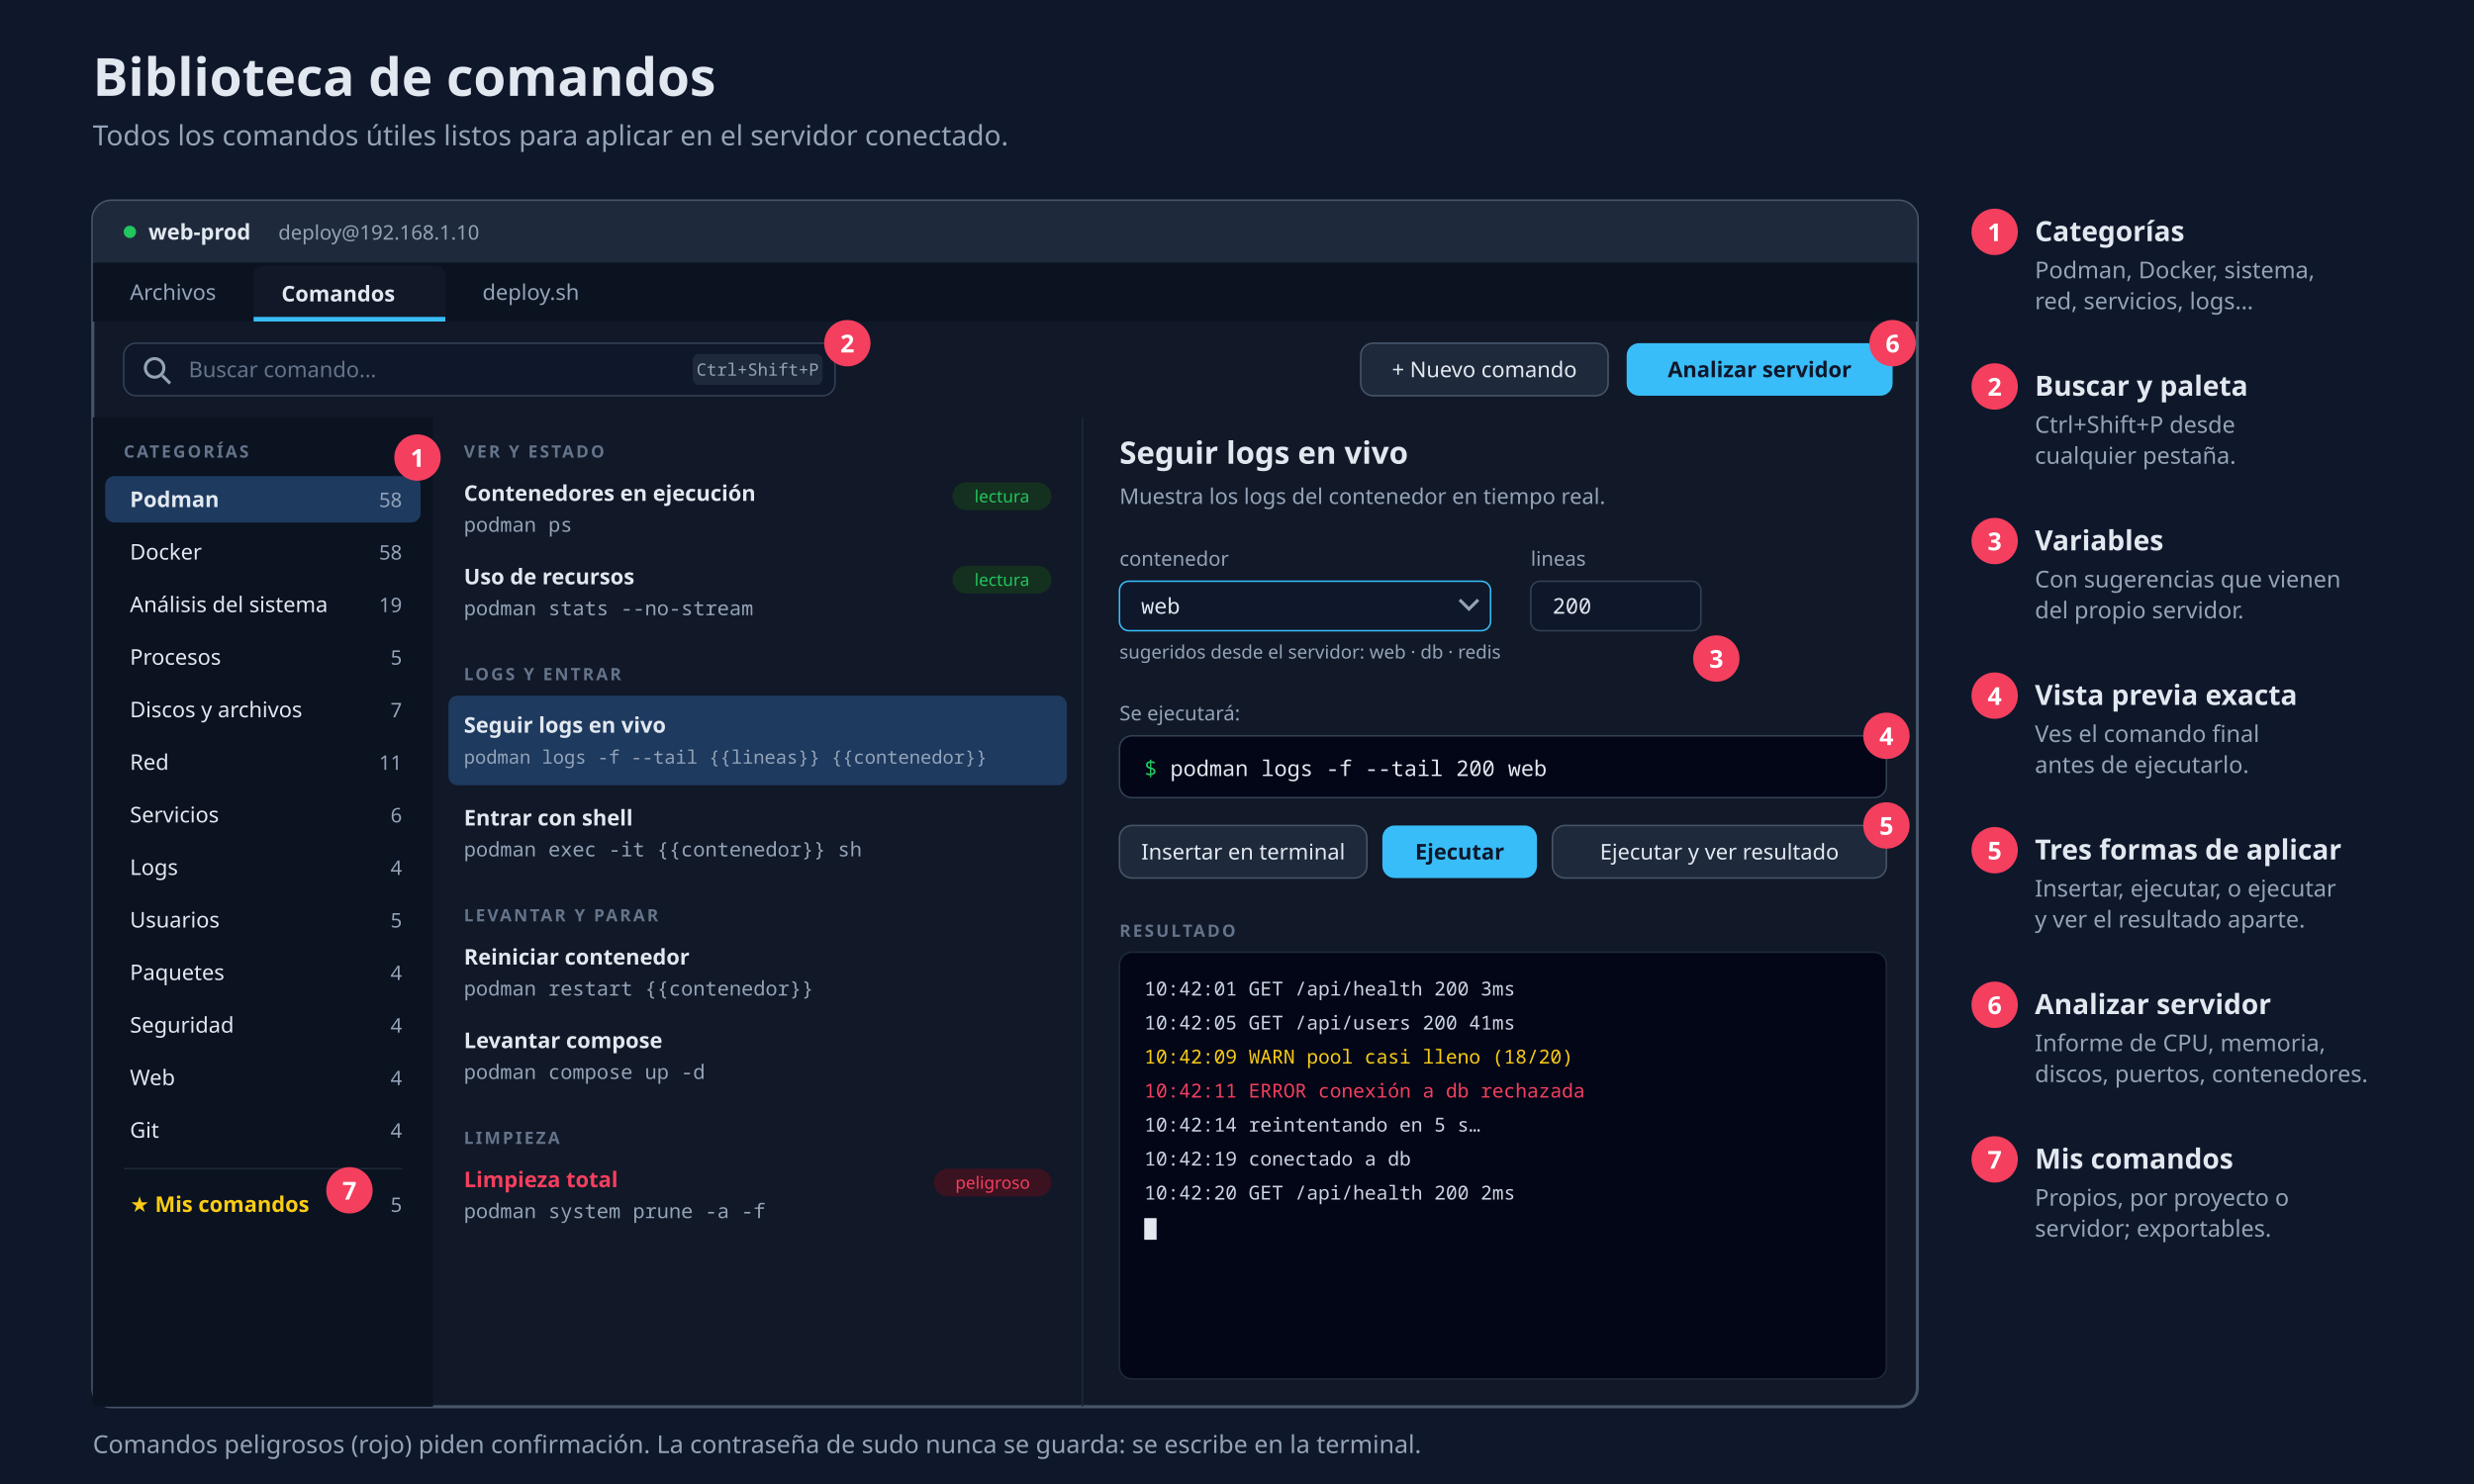
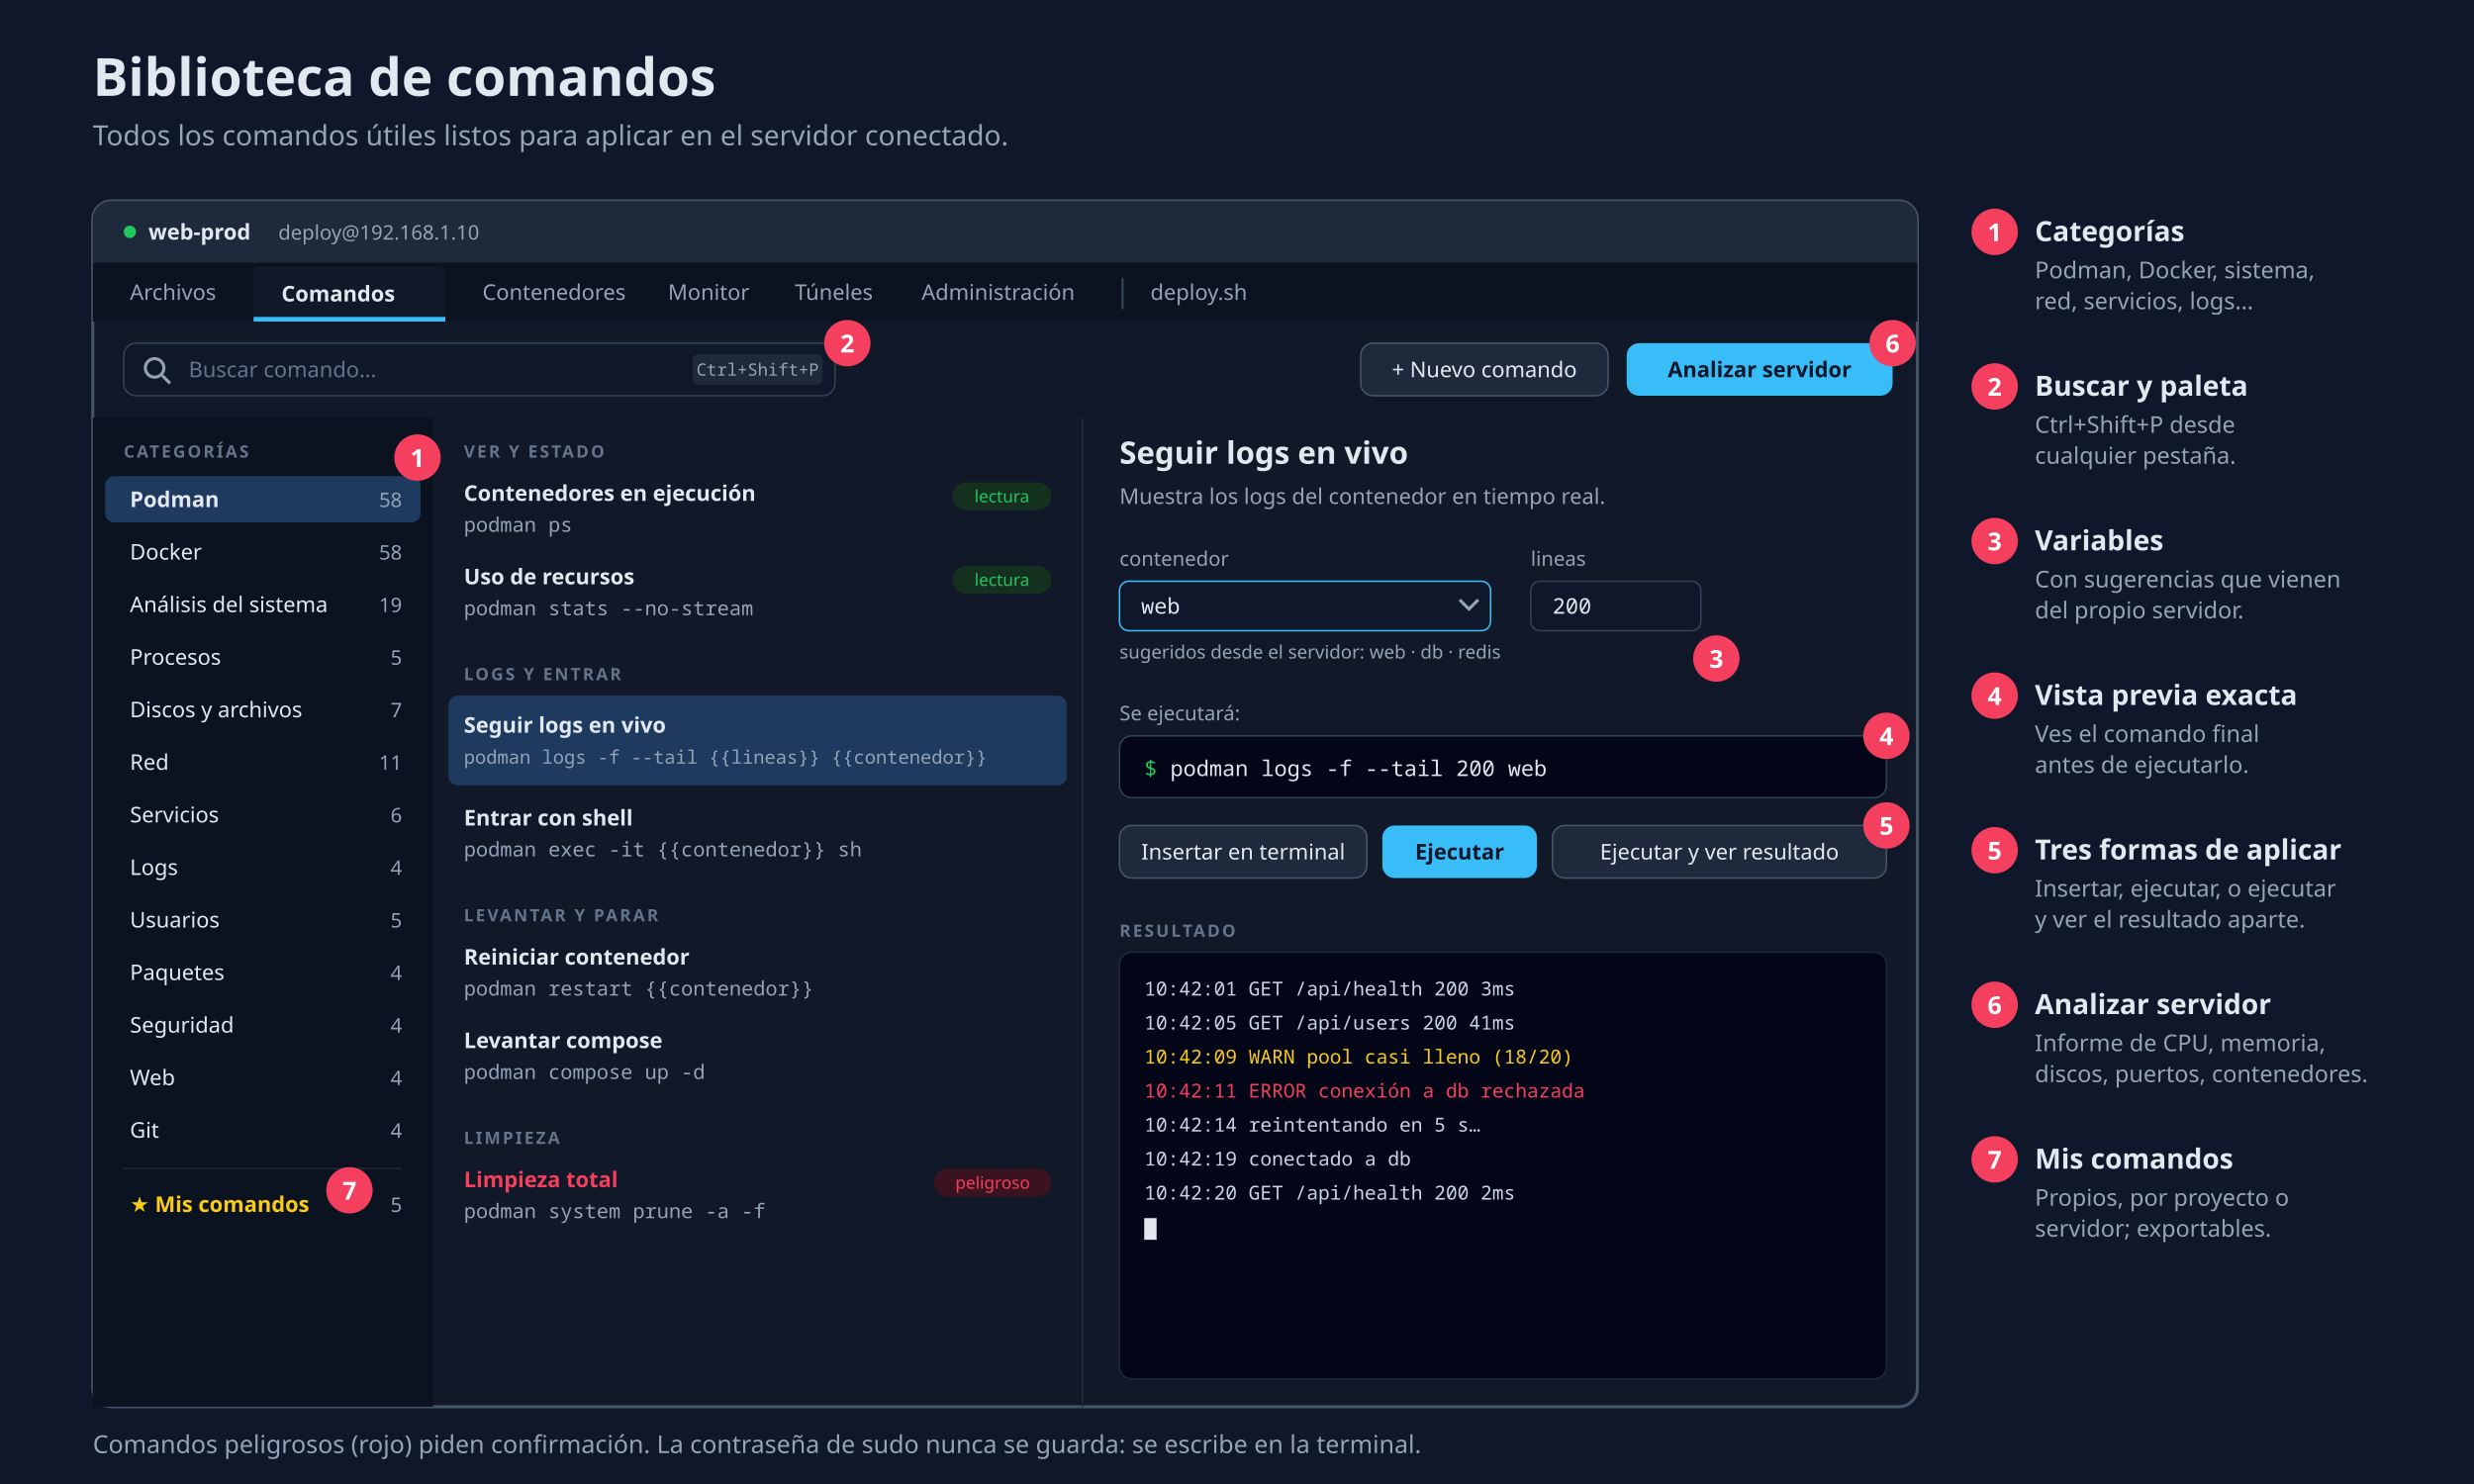
<svg xmlns="http://www.w3.org/2000/svg" width="1600" height="960" viewBox="0 0 1600 960">
  <style>
    text{font-family:'Noto Sans','DejaVu Sans',sans-serif;fill:#e2e8f0}
    .t{font-size:34px;font-weight:700}
    .st{font-size:18px;fill:#94a3b8}
    .b{font-size:15px;font-weight:600}
    .r{font-size:14px}
    .s{font-size:13px;fill:#94a3b8}
    .mono{font-family:'Noto Sans Mono','DejaVu Sans Mono',monospace}
    .sec{font-size:11px;font-weight:700;letter-spacing:1.4px;fill:#64748b}
    .badge{fill:#f43f5e}
    .bn{font-size:16px;font-weight:700;fill:#fff}
    .lt{font-size:18px;font-weight:700}
    .ld{font-size:15px;fill:#94a3b8}
  </style>
  <rect width="1600" height="960" fill="#0f172a" />
  <text x="60" y="62" class="t">Biblioteca de comandos</text>
  <text x="60" y="94" class="st">Todos los comandos útiles listos para aplicar en el servidor conectado.</text>
  <rect x="60" y="130" width="1180" height="780" rx="12" fill="#111827" stroke="#475569" stroke-width="2" />
  <path d="M60,142 a12,12 0 0 1 12,-12 h1156 a12,12 0 0 1 12,12 v28 h-1180 z" fill="#1e293b" />
  <circle cx="84" cy="150" r="4" fill="#22c55e" />
  <text x="96" y="155" class="b" style="font-size:14px">web-prod</text>
  <text x="180" y="155" class="s">deploy@192.168.1.10</text>
  <rect x="60" y="170" width="1180" height="38" fill="#0b1220" />
  <text x="84" y="194" class="r" style="fill:#94a3b8">Archivos</text>
  <path d="M164,208 v-30 a6,6 0 0 1 6,-6 h112 a6,6 0 0 1 6,6 v30 z" fill="#111827" />
  <text x="182" y="195" class="r" style="font-weight:600">Comandos</text>
  <rect x="164" y="205" width="124" height="3" fill="#38bdf8" />
-   <text x="312" y="194" class="r" style="fill:#94a3b8">deploy.sh</text>
+   <text x="312" y="194" class="r" style="fill:#94a3b8">Contenedores</text>
+   <text x="432" y="194" class="r" style="fill:#94a3b8">Monitor</text>
+   <text x="514" y="194" class="r" style="fill:#94a3b8">Túneles</text>
+   <text x="596" y="194" class="r" style="fill:#94a3b8">Administración</text>
+   <line x1="726" y1="180" x2="726" y2="200" stroke="#334155" stroke-width="1.5" />
+   <text x="744" y="194" class="r" style="fill:#94a3b8">deploy.sh</text>
  <rect x="80" y="222" width="460" height="34" rx="8" fill="#0f172a" stroke="#334155" />
  <circle cx="100" cy="238" r="6" fill="none" stroke="#94a3b8" stroke-width="2" />
  <line x1="105" y1="243" x2="110" y2="248" stroke="#94a3b8" stroke-width="2" />
  <text x="122" y="244" class="r" style="fill:#64748b">Buscar comando…</text>
  <rect x="448" y="229" width="84" height="20" rx="4" fill="#1e293b" />
  <text x="490" y="243" text-anchor="middle" class="s mono" style="font-size:11px">Ctrl+Shift+P</text>
  <rect x="880" y="222" width="160" height="34" rx="8" fill="#1e293b" stroke="#475569" />
  <text x="960" y="244" text-anchor="middle" class="r">+ Nuevo comando</text>
  <rect x="1052" y="222" width="172" height="34" rx="8" fill="#38bdf8" />
  <text x="1138" y="244" text-anchor="middle" class="r" style="font-weight:700;fill:#0f172a">Analizar servidor</text>
  <rect x="60" y="270" width="220" height="640" fill="#0b1220" />
  <text x="80" y="296" class="sec">CATEGORÍAS</text>
  <rect x="68" y="308" width="204" height="30" rx="6" fill="#1e3a5f" />
  <text x="84" y="328" class="r" style="font-weight:600">Podman</text>
  <text x="260" y="328" text-anchor="end" class="s">58</text>
  <text x="84" y="362" class="r">Docker</text>
  <text x="260" y="362" text-anchor="end" class="s">58</text>
  <text x="84" y="396" class="r">Análisis del sistema</text>
  <text x="260" y="396" text-anchor="end" class="s">19</text>
  <text x="84" y="430" class="r">Procesos</text>
  <text x="260" y="430" text-anchor="end" class="s">5</text>
  <text x="84" y="464" class="r">Discos y archivos</text>
  <text x="260" y="464" text-anchor="end" class="s">7</text>
  <text x="84" y="498" class="r">Red</text>
  <text x="260" y="498" text-anchor="end" class="s">11</text>
  <text x="84" y="532" class="r">Servicios</text>
  <text x="260" y="532" text-anchor="end" class="s">6</text>
  <text x="84" y="566" class="r">Logs</text>
  <text x="260" y="566" text-anchor="end" class="s">4</text>
  <text x="84" y="600" class="r">Usuarios</text>
  <text x="260" y="600" text-anchor="end" class="s">5</text>
  <text x="84" y="634" class="r">Paquetes</text>
  <text x="260" y="634" text-anchor="end" class="s">4</text>
  <text x="84" y="668" class="r">Seguridad</text>
  <text x="260" y="668" text-anchor="end" class="s">4</text>
  <text x="84" y="702" class="r">Web</text>
  <text x="260" y="702" text-anchor="end" class="s">4</text>
  <text x="84" y="736" class="r">Git</text>
  <text x="260" y="736" text-anchor="end" class="s">4</text>
  <line x1="80" y1="756" x2="260" y2="756" stroke="#1f2937" />
  <text x="84" y="784" class="r" style="fill:#facc15;font-weight:600">★ Mis comandos</text>
  <text x="260" y="784" text-anchor="end" class="s">5</text>
  <line x1="700" y1="270" x2="700" y2="910" stroke="#1f2937" />
  <text x="300" y="296" class="sec">VER Y ESTADO</text>
  <text x="300" y="324" class="r" style="font-weight:600">Contenedores en ejecución</text>
  <text x="300" y="344" class="s mono">podman ps</text>
  <rect x="616" y="312" width="64" height="18" rx="9" fill="#14301f" />
  <text x="648" y="325" text-anchor="middle" style="font-size:11px;fill:#22c55e">lectura</text>
  <text x="300" y="378" class="r" style="font-weight:600">Uso de recursos</text>
  <text x="300" y="398" class="s mono">podman stats --no-stream</text>
  <rect x="616" y="366" width="64" height="18" rx="9" fill="#14301f" />
  <text x="648" y="379" text-anchor="middle" style="font-size:11px;fill:#22c55e">lectura</text>
  <text x="300" y="440" class="sec">LOGS Y ENTRAR</text>
  <rect x="290" y="450" width="400" height="58" rx="6" fill="#1e3a5f" />
  <text x="300" y="474" class="r" style="font-weight:600">Seguir logs en vivo</text>
  <text x="300" y="494" class="s mono" style="font-size:12px">podman logs -f --tail {{lineas}} {{contenedor}}</text>
  <text x="300" y="534" class="r" style="font-weight:600">Entrar con shell</text>
  <text x="300" y="554" class="s mono">podman exec -it {{contenedor}} sh</text>
  <text x="300" y="596" class="sec">LEVANTAR Y PARAR</text>
  <text x="300" y="624" class="r" style="font-weight:600">Reiniciar contenedor</text>
  <text x="300" y="644" class="s mono">podman restart {{contenedor}}</text>
  <text x="300" y="678" class="r" style="font-weight:600">Levantar compose</text>
  <text x="300" y="698" class="s mono">podman compose up -d</text>
  <text x="300" y="740" class="sec">LIMPIEZA</text>
  <text x="300" y="768" class="r" style="font-weight:600;fill:#f43f5e">Limpieza total</text>
  <text x="300" y="788" class="s mono">podman system prune -a -f</text>
  <rect x="604" y="756" width="76" height="18" rx="9" fill="#3b1220" />
  <text x="642" y="769" text-anchor="middle" style="font-size:11px;fill:#f43f5e">peligroso</text>
  <text x="724" y="300" style="font-size:20px;font-weight:700">Seguir logs en vivo</text>
  <text x="724" y="326" class="s" style="font-size:14px">Muestra los logs del contenedor en tiempo real.</text>
  <text x="724" y="366" class="s">contenedor</text>
  <rect x="724" y="376" width="240" height="32" rx="6" fill="#0f172a" stroke="#38bdf8" />
  <text x="738" y="397" class="r mono">web</text>
  <path d="M944,388 l6,6 l6,-6" fill="none" stroke="#94a3b8" stroke-width="2" />
  <text x="724" y="426" class="s" style="font-size:12px">sugeridos desde el servidor: web · db · redis</text>
  <text x="990" y="366" class="s">lineas</text>
  <rect x="990" y="376" width="110" height="32" rx="6" fill="#0f172a" stroke="#334155" />
  <text x="1004" y="397" class="r mono">200</text>
  <text x="724" y="466" class="s">Se ejecutará:</text>
  <rect x="724" y="476" width="496" height="40" rx="8" fill="#020617" stroke="#334155" />
  <text x="740" y="502" class="mono" style="font-size:14px">
    <tspan fill="#22c55e">$</tspan> podman logs -f --tail 200 web</text>
  <rect x="724" y="534" width="160" height="34" rx="8" fill="#1e293b" stroke="#475569" />
  <text x="804" y="556" text-anchor="middle" class="r">Insertar en terminal</text>
  <rect x="894" y="534" width="100" height="34" rx="8" fill="#38bdf8" />
  <text x="944" y="556" text-anchor="middle" class="r" style="font-weight:700;fill:#0f172a">Ejecutar</text>
  <rect x="1004" y="534" width="216" height="34" rx="8" fill="#1e293b" stroke="#475569" />
  <text x="1112" y="556" text-anchor="middle" class="r">Ejecutar y ver resultado</text>
  <text x="724" y="606" class="sec">RESULTADO</text>
  <rect x="724" y="616" width="496" height="276" rx="8" fill="#020617" stroke="#1f2937" />
  <text x="740" y="644" class="mono" style="font-size:12.5px;fill:#cbd5e1">10:42:01 GET /api/health 200 3ms</text>
  <text x="740" y="666" class="mono" style="font-size:12.5px;fill:#cbd5e1">10:42:05 GET /api/users 200 41ms</text>
  <text x="740" y="688" class="mono" style="font-size:12.5px;fill:#facc15">10:42:09 WARN pool casi lleno (18/20)</text>
  <text x="740" y="710" class="mono" style="font-size:12.5px;fill:#f43f5e">10:42:11 ERROR conexión a db rechazada</text>
  <text x="740" y="732" class="mono" style="font-size:12.5px;fill:#cbd5e1">10:42:14 reintentando en 5 s…</text>
  <text x="740" y="754" class="mono" style="font-size:12.5px;fill:#cbd5e1">10:42:19 conectado a db</text>
  <text x="740" y="776" class="mono" style="font-size:12.5px;fill:#cbd5e1">10:42:20 GET /api/health 200 2ms</text>
  <rect x="740" y="788" width="8" height="14" fill="#e2e8f0" />
  <circle cx="270" cy="296" r="15" class="badge" />
  <text x="270" y="302" text-anchor="middle" class="bn">1</text>
  <circle cx="548" cy="222" r="15" class="badge" />
  <text x="548" y="228" text-anchor="middle" class="bn">2</text>
  <circle cx="1110" cy="426" r="15" class="badge" />
  <text x="1110" y="432" text-anchor="middle" class="bn">3</text>
  <circle cx="1220" cy="476" r="15" class="badge" />
  <text x="1220" y="482" text-anchor="middle" class="bn">4</text>
  <circle cx="1220" cy="534" r="15" class="badge" />
  <text x="1220" y="540" text-anchor="middle" class="bn">5</text>
  <circle cx="1224" cy="222" r="15" class="badge" />
  <text x="1224" y="228" text-anchor="middle" class="bn">6</text>
  <circle cx="226" cy="770" r="15" class="badge" />
  <text x="226" y="776" text-anchor="middle" class="bn">7</text>
  <circle cx="1290" cy="150" r="15" class="badge" />
  <text x="1290" y="156" text-anchor="middle" class="bn">1</text>
  <text x="1316" y="156" class="lt">Categorías</text>
  <text x="1316" y="180" class="ld">Podman, Docker, sistema,</text>
  <text x="1316" y="200" class="ld">red, servicios, logs…</text>
  <circle cx="1290" cy="250" r="15" class="badge" />
  <text x="1290" y="256" text-anchor="middle" class="bn">2</text>
  <text x="1316" y="256" class="lt">Buscar y paleta</text>
  <text x="1316" y="280" class="ld">Ctrl+Shift+P desde</text>
  <text x="1316" y="300" class="ld">cualquier pestaña.</text>
  <circle cx="1290" cy="350" r="15" class="badge" />
  <text x="1290" y="356" text-anchor="middle" class="bn">3</text>
  <text x="1316" y="356" class="lt">Variables</text>
  <text x="1316" y="380" class="ld">Con sugerencias que vienen</text>
  <text x="1316" y="400" class="ld">del propio servidor.</text>
  <circle cx="1290" cy="450" r="15" class="badge" />
  <text x="1290" y="456" text-anchor="middle" class="bn">4</text>
  <text x="1316" y="456" class="lt">Vista previa exacta</text>
  <text x="1316" y="480" class="ld">Ves el comando final</text>
  <text x="1316" y="500" class="ld">antes de ejecutarlo.</text>
  <circle cx="1290" cy="550" r="15" class="badge" />
  <text x="1290" y="556" text-anchor="middle" class="bn">5</text>
  <text x="1316" y="556" class="lt">Tres formas de aplicar</text>
  <text x="1316" y="580" class="ld">Insertar, ejecutar, o ejecutar</text>
  <text x="1316" y="600" class="ld">y ver el resultado aparte.</text>
  <circle cx="1290" cy="650" r="15" class="badge" />
  <text x="1290" y="656" text-anchor="middle" class="bn">6</text>
  <text x="1316" y="656" class="lt">Analizar servidor</text>
  <text x="1316" y="680" class="ld">Informe de CPU, memoria,</text>
  <text x="1316" y="700" class="ld">discos, puertos, contenedores.</text>
  <circle cx="1290" cy="750" r="15" class="badge" />
  <text x="1290" y="756" text-anchor="middle" class="bn">7</text>
  <text x="1316" y="756" class="lt">Mis comandos</text>
  <text x="1316" y="780" class="ld">Propios, por proyecto o</text>
  <text x="1316" y="800" class="ld">servidor; exportables.</text>
  <text x="60" y="940" style="font-size:16px;fill:#94a3b8">Comandos peligrosos (rojo) piden confirmación. La contraseña de sudo nunca se guarda: se escribe en la terminal.</text>
</svg>
